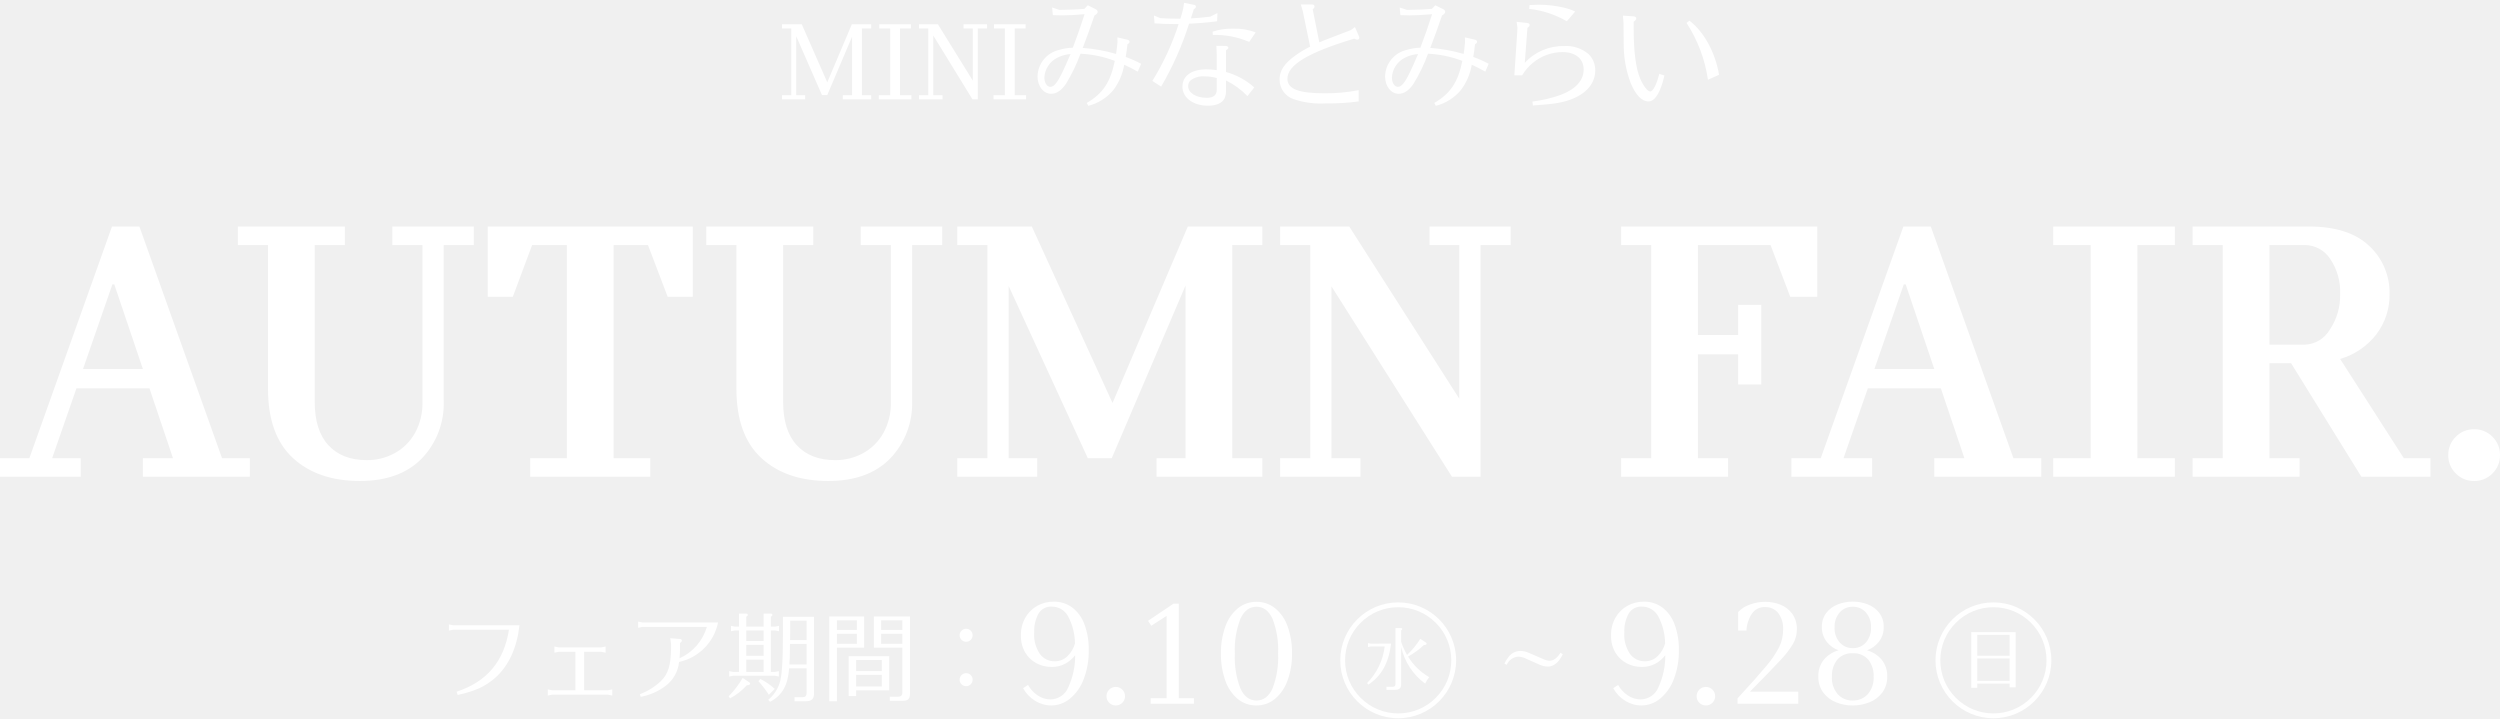
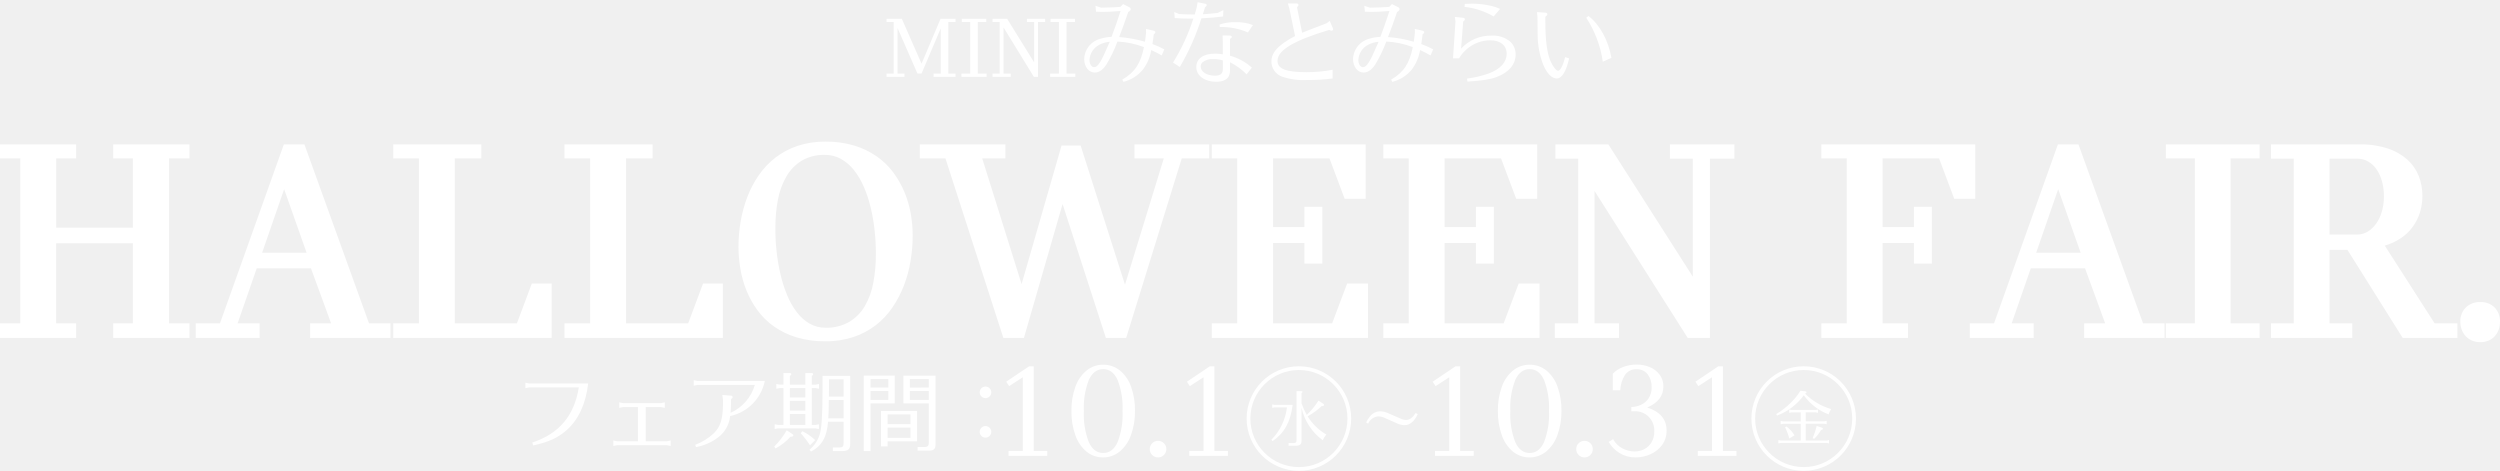
- <svg xmlns="http://www.w3.org/2000/svg" width="517.92" height="148.797" viewBox="0 0 517.92 148.797">
-   <g id="fair-txt" transform="translate(23 -1145.408)">
-     <g id="期間" transform="translate(89 1263.205)">
-       <g id="日程" transform="translate(-505.906 3.146)">
-         <g id="グループ_676" data-name="グループ 676" transform="translate(20.472)">
-           <g id="曜日" transform="translate(-43 5.723)">
-             <path id="パス_30920" data-name="パス 30920" d="M4.606.6V-10.836h-9.2V.686h1.246V-.182H3.36V.6ZM-3.346-5.95v-4.326H3.36V-5.95Zm0,.56H3.36V-.742H-3.346Z" transform="translate(829.406 15.131)" fill="#fff" />
-             <g id="パス_30919" data-name="パス 30919" transform="translate(817.406 -1.869)" fill="none">
-               <path d="M12,0A12,12,0,1,1,0,12,12,12,0,0,1,12,0Z" stroke="none" />
-               <path d="M 12 1 C 9.062 1 6.299 2.144 4.222 4.222 C 2.144 6.299 1 9.062 1 12 C 1 14.938 2.144 17.701 4.222 19.778 C 6.299 21.856 9.062 23 12 23 C 14.938 23 17.701 21.856 19.778 19.778 C 21.856 17.701 23 14.938 23 12 C 23 9.062 21.856 6.299 19.778 4.222 C 17.701 2.144 14.938 1 12 1 M 12 0 C 18.627 0 24 5.373 24 12 C 24 18.627 18.627 24 12 24 C 5.373 24 0 18.627 0 12 C 0 5.373 5.373 0 12 0 Z" stroke="none" fill="#fff" />
+ <svg xmlns="http://www.w3.org/2000/svg" width="669.531" height="126.093" viewBox="0 0 669.531 126.093">
+   <g id="title" transform="translate(98.703 -1143.103)">
+     <g id="グループ_742" data-name="グループ 742" transform="translate(-27.347 -44.565)">
+       <g id="期間" transform="translate(98.082 1282.149)">
+         <g id="日程" transform="translate(-596.332 0)">
+           <g id="グループ_676" data-name="グループ 676" transform="translate(-4.469 3.49)">
+             <g id="曜日" transform="translate(900.842)">
+               <path id="パス_30919" data-name="パス 30919" d="M.352-12.688c.272-.08.4-.192.4-.352,0-.144-.112-.224-.32-.256L-.88-13.44a16.038,16.038,0,0,1-2.56,3.184A19.505,19.505,0,0,1-7.36-7.2l.224.4A15.584,15.584,0,0,0,.032-12.24a14.394,14.394,0,0,0,6.64,5.12A6.149,6.149,0,0,1,7.36-8.544,16.181,16.181,0,0,1,.352-12.688ZM-.784-.112H-6.16L-6.784-.24v.9L-6.16.528H6.16l.624.128v-.9L6.16-.112H.544v-4.5H5.52l.64.128v-.9l-.64.128H.544V-7.664H3.2l.64.128v-.9L3.2-8.3H-3.264l-.624-.128v.9l.624-.128h2.48v2.416H-5.52l-.64-.128v.9l.64-.128H-.784ZM-2.464-1.52A8.441,8.441,0,0,0-4.608-3.872l-.384.192A15.728,15.728,0,0,1-3.856-.656Zm5.248.96A9.9,9.9,0,0,0,4.656-2.944c.336-.064.5-.176.5-.352,0-.112-.128-.208-.32-.272L3.488-4.016A19.992,19.992,0,0,1,2.416-.784Z" transform="translate(13.571 20.123)" fill="#fff" />
+               <g id="楕円形_19" data-name="楕円形 19" transform="translate(-0.429 0.123)" fill="none" stroke="#fff" stroke-width="1">
+                 <circle cx="14" cy="14" r="14" stroke="none" />
+                 <circle cx="14" cy="14" r="13.5" fill="none" />
+               </g>
            </g>
          </g>
+           <path id="パス_30918" data-name="パス 30918" d="M-29.674-1.332V0h-10.36V-1.332h3.811V-21.053l-3.663,2.368-.777-1.184,6.105-4.107H-33.3V-1.332ZM-14.726.407a6.864,6.864,0,0,1-4.44-1.554,9.931,9.931,0,0,1-2.979-4.384A18.529,18.529,0,0,1-23.2-12.025,18.374,18.374,0,0,1-22.145-18.5a9.867,9.867,0,0,1,3-4.366,6.937,6.937,0,0,1,4.458-1.554,6.99,6.99,0,0,1,4.458,1.535,9.735,9.735,0,0,1,3,4.348,18.374,18.374,0,0,1,1.055,6.475A18.24,18.24,0,0,1-7.252-5.569a10.124,10.124,0,0,1-3.016,4.4A6.886,6.886,0,0,1-14.726.407Zm.037-1.184q2.516,0,3.848-2.886a20.631,20.631,0,0,0,1.332-8.362,20.514,20.514,0,0,0-1.332-8.325q-1.332-2.886-3.848-2.886t-3.848,2.886a20.514,20.514,0,0,0-1.332,8.325,20.631,20.631,0,0,0,1.332,8.362Q-17.205-.777-14.689-.777ZM0,.407A2.141,2.141,0,0,1-1.573-.241,2.141,2.141,0,0,1-2.22-1.813a2.141,2.141,0,0,1,.648-1.572A2.141,2.141,0,0,1,0-4.033a2.141,2.141,0,0,1,1.572.648A2.141,2.141,0,0,1,2.22-1.813,2.141,2.141,0,0,1,1.572-.241,2.141,2.141,0,0,1,0,.407ZM16.8-12.95q5.18,1.665,5.18,6.142a6.357,6.357,0,0,1-1.2,3.885A7.687,7.687,0,0,1,17.667-.444,9.65,9.65,0,0,1,13.69.407,8,8,0,0,1,9.416-.74a8.449,8.449,0,0,1-2.941-3l1.184-.74A5.943,5.943,0,0,0,10.175-2a7,7,0,0,0,3.219.814,5.744,5.744,0,0,0,2.571-.592,4.766,4.766,0,0,0,1.961-1.813,5.5,5.5,0,0,0,.759-2.96,5.251,5.251,0,0,0-1.5-3.94,5.116,5.116,0,0,0-3.718-1.462h-.925V-13.1a6.27,6.27,0,0,0,2.553-.555,4.823,4.823,0,0,0,2.072-1.758,5.262,5.262,0,0,0,.814-3.016,5.5,5.5,0,0,0-1.036-3.385,3.511,3.511,0,0,0-3-1.387,3.53,3.53,0,0,0-3.163,1.609,8.117,8.117,0,0,0-1.2,4.015h-2v-4.44a7.321,7.321,0,0,1,2.738-1.776,9.861,9.861,0,0,1,3.626-.666,8.959,8.959,0,0,1,3.589.7,6.23,6.23,0,0,1,2.609,2.035,5.16,5.16,0,0,1,.98,3.145Q21.127-14.837,16.8-12.95ZM40.7-1.332V0H30.34V-1.332h3.811V-21.053l-3.663,2.368-.777-1.184,6.105-4.107h1.258V-1.332Z" transform="translate(851.244 27.612)" fill="#fff" />
+           <path id="パス_30917" data-name="パス 30917" d="M-6.368-4.64A3.248,3.248,0,0,1-3.552-6.592a5.044,5.044,0,0,1,2.032.608L1.52-4.64a4.858,4.858,0,0,0,1.888.416c1.376,0,2.656-1.072,3.5-2.944l-.544-.32C5.52-6.192,4.72-5.616,3.76-5.616a3.627,3.627,0,0,1-1.488-.4l-3.52-1.52a4.939,4.939,0,0,0-1.888-.4,3.444,3.444,0,0,0-2.736,1.36A7.867,7.867,0,0,0-6.912-4.96Z" transform="translate(799.669 23.612)" fill="#fff" />
+           <g id="曜日-2" data-name="曜日" transform="translate(-23.574 3.49)">
+             <path id="パス_30916" data-name="パス 30916" d="M.7-12.816c.208-.16.256-.208.256-.3,0-.16-.112-.224-.336-.224H-.64V-.16c-.016.528-.192.7-.72.72H-2.768v.72H-.752C.272,1.28.72.864.7-.1V-8.88A14.753,14.753,0,0,0,6.384-.192a7.113,7.113,0,0,1,.96-1.536,14,14,0,0,1-5.008-4.88A18.085,18.085,0,0,0,6.08-9.328c.464-.016.656-.112.656-.336a.352.352,0,0,0-.16-.256L5.232-10.8A18.626,18.626,0,0,1,2.1-6.992,18.276,18.276,0,0,1,.7-10.064ZM-6.528-9.664l-.624-.128v.928l.624-.128H-3.2A14.741,14.741,0,0,1-7.36-.336l.3.384C-3.9-2.1-2.256-5.072-1.68-9.664Z" transform="translate(798.332 20.123)" fill="#fff" />
+             <g id="楕円形_18" data-name="楕円形 18" transform="translate(784.332 0.123)" fill="none" stroke="#fff" stroke-width="1">
+               <circle cx="14" cy="14" r="14" stroke="none" />
+               <circle cx="14" cy="14" r="13.5" fill="none" />
+             </g>
+           </g>
+           <path id="パス_30915" data-name="パス 30915" d="M-18.685-1.332V0h-10.36V-1.332h3.811V-21.053L-28.9-18.685l-.777-1.184,6.105-4.107h1.258V-1.332ZM-3.737.407a6.864,6.864,0,0,1-4.44-1.554,9.931,9.931,0,0,1-2.979-4.384,18.529,18.529,0,0,1-1.054-6.493A18.374,18.374,0,0,1-11.155-18.5a9.867,9.867,0,0,1,3-4.366A6.937,6.937,0,0,1-3.7-24.42,6.99,6.99,0,0,1,.759-22.885a9.735,9.735,0,0,1,3,4.348A18.374,18.374,0,0,1,4.81-12.062,18.24,18.24,0,0,1,3.737-5.569a10.124,10.124,0,0,1-3.016,4.4A6.886,6.886,0,0,1-3.737.407ZM-3.7-.777q2.516,0,3.848-2.886A20.631,20.631,0,0,0,1.48-12.025,20.514,20.514,0,0,0,.148-20.35Q-1.184-23.236-3.7-23.236T-7.548-20.35A20.514,20.514,0,0,0-8.88-12.025,20.631,20.631,0,0,0-7.548-3.663Q-6.216-.777-3.7-.777ZM10.989.407A2.141,2.141,0,0,1,9.417-.241a2.141,2.141,0,0,1-.648-1.572,2.141,2.141,0,0,1,.648-1.572,2.141,2.141,0,0,1,1.573-.648,2.141,2.141,0,0,1,1.573.648,2.141,2.141,0,0,1,.647,1.572,2.141,2.141,0,0,1-.647,1.572A2.141,2.141,0,0,1,10.989.407ZM29.711-1.332V0H19.351V-1.332h3.811V-21.053L19.5-18.685l-.777-1.184,6.105-4.107h1.258V-1.332Z" transform="translate(726.046 27.612)" fill="#fff" />
        </g>
-         <path id="パス_30918" data-name="パス 30918" d="M8.256-21.152a6.255,6.255,0,0,1,3.808,1.2,7.658,7.658,0,0,1,2.528,3.472,14.625,14.625,0,0,1,.9,5.376,15.985,15.985,0,0,1-1.056,6.032A9.563,9.563,0,0,1,11.6-1.056,6.08,6.08,0,0,1,7.744.352,6.327,6.327,0,0,1,4.368-.624a6.931,6.931,0,0,1-2.48-2.608L2.912-3.9A6.2,6.2,0,0,0,4.96-1.7a4.737,4.737,0,0,0,2.592.8,4.029,4.029,0,0,0,3.7-2.5,15.574,15.574,0,0,0,1.424-6.656,6.467,6.467,0,0,1-2,1.728,5.738,5.738,0,0,1-2.9.7,6.589,6.589,0,0,1-3.12-.768,5.888,5.888,0,0,1-2.336-2.24,6.736,6.736,0,0,1-.88-3.52,7.178,7.178,0,0,1,.928-3.7,6.5,6.5,0,0,1,2.48-2.448A6.888,6.888,0,0,1,8.256-21.152ZM8.416-8.8a3.705,3.705,0,0,0,2.7-1.088,5.716,5.716,0,0,0,1.52-2.592,12.156,12.156,0,0,0-1.456-5.7A3.784,3.784,0,0,0,7.84-20.128a2.991,2.991,0,0,0-2.768,1.472,7.558,7.558,0,0,0-.88,3.9,7.011,7.011,0,0,0,1.2,4.464A3.727,3.727,0,0,0,8.416-8.8ZM21.088.352a1.852,1.852,0,0,1-1.36-.56,1.852,1.852,0,0,1-.56-1.36,1.852,1.852,0,0,1,.56-1.36,1.852,1.852,0,0,1,1.36-.56,1.852,1.852,0,0,1,1.36.56,1.852,1.852,0,0,1,.56,1.36,1.852,1.852,0,0,1-.56,1.36A1.852,1.852,0,0,1,21.088.352ZM40.224-2.5V0H27.648V-1.12q4.064-4.416,5.936-6.672a20.282,20.282,0,0,0,2.688-3.952,8.1,8.1,0,0,0,.816-3.552,5.261,5.261,0,0,0-1.04-3.536,3.375,3.375,0,0,0-2.672-1.2,3.16,3.16,0,0,0-2.784,1.408A6.766,6.766,0,0,0,29.5-15.168H27.776v-3.84a5.984,5.984,0,0,1,2.4-1.536,9.128,9.128,0,0,1,3.232-.576,8.482,8.482,0,0,1,3.088.576,5.532,5.532,0,0,1,2.464,1.872,5.355,5.355,0,0,1,.976,3.312,5.916,5.916,0,0,1-.768,2.9,18.421,18.421,0,0,1-2.544,3.328Q34.848-7.2,30.208-2.5Zm14.24-8.576a6.121,6.121,0,0,1,3.024,1.92,5.25,5.25,0,0,1,1.168,3.52A5.348,5.348,0,0,1,57.632-2.32,6.09,6.09,0,0,1,54.96-.3a9.3,9.3,0,0,1-3.472.656A8.951,8.951,0,0,1,48.016-.32a6.173,6.173,0,0,1-2.624-2.016,5.337,5.337,0,0,1-1.008-3.3,5.25,5.25,0,0,1,1.168-3.52,6.121,6.121,0,0,1,3.024-1.92,5.364,5.364,0,0,1-2.4-1.7,4.735,4.735,0,0,1-1.056-3.168,4.566,4.566,0,0,1,.9-2.864,5.514,5.514,0,0,1,2.352-1.76,8.289,8.289,0,0,1,3.152-.592,8.4,8.4,0,0,1,3.12.576,5.458,5.458,0,0,1,2.368,1.76,4.579,4.579,0,0,1,.912,2.88,4.735,4.735,0,0,1-1.056,3.168A5.364,5.364,0,0,1,54.464-11.072ZM51.52-20.1a3.513,3.513,0,0,0-2.7,1.168,4.434,4.434,0,0,0-1.072,3.12,4.434,4.434,0,0,0,1.072,3.12,3.513,3.513,0,0,0,2.7,1.168,3.5,3.5,0,0,0,2.72-1.168,4.476,4.476,0,0,0,1.056-3.12,4.434,4.434,0,0,0-1.072-3.12A3.513,3.513,0,0,0,51.52-20.1Zm0,19.424a4.069,4.069,0,0,0,3.1-1.3A5.1,5.1,0,0,0,55.84-5.6a5.29,5.29,0,0,0-1.12-3.552,3.976,3.976,0,0,0-3.2-1.312,3.976,3.976,0,0,0-3.2,1.312A5.29,5.29,0,0,0,47.2-5.6a5.1,5.1,0,0,0,1.216,3.632A4.069,4.069,0,0,0,51.52-.672Z" transform="translate(726.222 24.854)" fill="#fff" />
-         <path id="パス_30917" data-name="パス 30917" d="M-5.572-4.06A2.842,2.842,0,0,1-3.108-5.768a4.413,4.413,0,0,1,1.778.532L1.33-4.06A4.251,4.251,0,0,0,2.982-3.7c1.2,0,2.324-.938,3.066-2.576l-.476-.28C4.83-5.418,4.13-4.914,3.29-4.914a3.174,3.174,0,0,1-1.3-.35l-3.08-1.33a4.322,4.322,0,0,0-1.652-.35,3.014,3.014,0,0,0-2.394,1.19,6.883,6.883,0,0,0-.91,1.414Z" transform="translate(711.614 20.854)" fill="#fff" />
-         <g id="曜日-2" data-name="曜日" transform="translate(-2.84 5.723)">
-           <path id="パス_30916" data-name="パス 30916" d="M.616-11.214C.8-11.354.84-11.4.84-11.48c0-.14-.1-.2-.294-.2H-.56V-.14c-.014.462-.168.616-.63.63H-2.422v.63H-.658C.238,1.12.63.756.616-.084V-7.77a12.909,12.909,0,0,0,4.97,7.6,6.224,6.224,0,0,1,.84-1.344,12.251,12.251,0,0,1-4.382-4.27A15.824,15.824,0,0,0,5.32-8.162c.406-.014.574-.1.574-.294a.308.308,0,0,0-.14-.224L4.578-9.45A16.3,16.3,0,0,1,1.834-6.118,15.992,15.992,0,0,1,.616-8.806ZM-5.712-8.456l-.546-.112v.812l.546-.112H-2.8A12.9,12.9,0,0,1-6.44-.294l.266.336c2.758-1.876,4.2-4.48,4.7-8.5Z" transform="translate(686.406 15.131)" fill="#fff" />
-           <g id="パス_30915" data-name="パス 30915" transform="translate(674.406 -1.869)" fill="none">
-             <path d="M12,0A12,12,0,1,1,0,12,12,12,0,0,1,12,0Z" stroke="none" />
-             <path d="M 12 1 C 9.062 1 6.299 2.144 4.222 4.222 C 2.144 6.299 1 9.062 1 12 C 1 14.938 2.144 17.701 4.222 19.778 C 6.299 21.856 9.062 23 12 23 C 14.938 23 17.701 21.856 19.778 19.778 C 21.856 17.701 23 14.938 23 12 C 23 9.062 21.856 6.299 19.778 4.222 C 17.701 2.144 14.938 1 12 1 M 12 0 C 18.627 0 24 5.373 24 12 C 24 18.627 18.627 24 12 24 C 5.373 24 0 18.627 0 12 C 0 5.373 5.373 0 12 0 Z" stroke="none" fill="#fff" />
-           </g>
-         </g>
-         <path id="パス_30914" data-name="パス 30914" d="M8.256-21.152a6.255,6.255,0,0,1,3.808,1.2,7.658,7.658,0,0,1,2.528,3.472,14.625,14.625,0,0,1,.9,5.376,15.985,15.985,0,0,1-1.056,6.032A9.563,9.563,0,0,1,11.6-1.056,6.08,6.08,0,0,1,7.744.352,6.327,6.327,0,0,1,4.368-.624a6.931,6.931,0,0,1-2.48-2.608L2.912-3.9A6.2,6.2,0,0,0,4.96-1.7a4.737,4.737,0,0,0,2.592.8,4.029,4.029,0,0,0,3.7-2.5,15.574,15.574,0,0,0,1.424-6.656,6.467,6.467,0,0,1-2,1.728,5.738,5.738,0,0,1-2.9.7,6.589,6.589,0,0,1-3.12-.768,5.888,5.888,0,0,1-2.336-2.24,6.736,6.736,0,0,1-.88-3.52,7.178,7.178,0,0,1,.928-3.7,6.5,6.5,0,0,1,2.48-2.448A6.888,6.888,0,0,1,8.256-21.152ZM8.416-8.8a3.705,3.705,0,0,0,2.7-1.088,5.716,5.716,0,0,0,1.52-2.592,12.156,12.156,0,0,0-1.456-5.7A3.784,3.784,0,0,0,7.84-20.128a2.991,2.991,0,0,0-2.768,1.472,7.558,7.558,0,0,0-.88,3.9,7.011,7.011,0,0,0,1.2,4.464A3.727,3.727,0,0,0,8.416-8.8ZM21.088.352a1.852,1.852,0,0,1-1.36-.56,1.852,1.852,0,0,1-.56-1.36,1.852,1.852,0,0,1,.56-1.36,1.852,1.852,0,0,1,1.36-.56,1.852,1.852,0,0,1,1.36.56,1.852,1.852,0,0,1,.56,1.36,1.852,1.852,0,0,1-.56,1.36A1.852,1.852,0,0,1,21.088.352Zm16.192-1.5V0H28.32V-1.152h3.3V-18.208L28.448-16.16l-.672-1.024,5.28-3.552h1.088V-1.152ZM50.208.352a5.936,5.936,0,0,1-3.84-1.344,8.589,8.589,0,0,1-2.576-3.792A16.025,16.025,0,0,1,42.88-10.4a15.891,15.891,0,0,1,.912-5.6,8.533,8.533,0,0,1,2.592-3.776A6,6,0,0,1,50.24-21.12,6.045,6.045,0,0,1,54.1-19.792a8.419,8.419,0,0,1,2.592,3.76,15.891,15.891,0,0,1,.912,5.6,15.775,15.775,0,0,1-.928,5.616,8.756,8.756,0,0,1-2.608,3.808A5.956,5.956,0,0,1,50.208.352ZM50.24-.672q2.176,0,3.328-2.5A17.843,17.843,0,0,0,54.72-10.4a17.742,17.742,0,0,0-1.152-7.2q-1.152-2.5-3.328-2.5t-3.328,2.5a17.742,17.742,0,0,0-1.152,7.2,17.843,17.843,0,0,0,1.152,7.232Q48.064-.672,50.24-.672Z" transform="translate(603.966 24.854)" fill="#fff" />
+         <path id="パス_30914" data-name="パス 30914" d="M-63.641.207c4.209-.943,6.532-2,8.947-4.094,3.2-2.852,5.152-7.084,5.773-12.512h-15.8l-1.012-.207v1.472l1.012-.207h13.294c-1.2,7.567-5.267,12.4-12.466,14.766ZM-35.6-.92H-41.17l-1.012-.207V.345L-41.17.138h13.34l1.012.207V-1.127L-27.83-.92h-5.681v-9.154h4.094l1.012.207v-1.472l-1.012.207H-39.583l-1.012-.207v1.472l1.012-.207H-35.6Zm24.932-11.247c.322-.253.437-.414.437-.6a.43.43,0,0,0-.437-.368l-2.323-.184.184,1.334v1.265c-.069,3.91-.713,5.957-2.438,7.636A14.82,14.82,0,0,1-20.24.023l.207.621A13.877,13.877,0,0,0-14.053-2,8.133,8.133,0,0,0-10.9-7.659,12.1,12.1,0,0,0-1.61-17.066H-19.642l-1.012-.207V-15.8l1.012-.207H-4.278a11.831,11.831,0,0,1-6.509,7.475c.069-.782.115-1.518.115-2.277ZM19.481-6.141V-.276c0,.713-.3,1.012-.989,1.012H16.606V1.7h2.668c1.4,0,2-.552,1.978-1.863V-18.423H13.846v3.864c0,6.785-.253,10.442-.828,12.029A8.558,8.558,0,0,1,10.35,1.357l.414.483C13.685.3,15.042-2.116,15.318-6.141Zm0-.92H15.387V-7.13l.092-1.679c0-.138,0-.736.023-1.587,0-.184,0-.943.023-1.564h3.956Zm0-5.819H15.548l.023-1.679V-17.5h3.91Zm-14.375-3.2v-2.346c.3-.207.368-.3.368-.46,0-.207-.161-.3-.483-.3H3.381v3.1H2.392l-.92-.184v1.288l.92-.184h.989V-5.29H1.955l-.92-.184v1.288l.92-.184h10l.92.184V-5.474l-.92.184h-.989v-9.867h1.012l.92.184v-1.288l-.92.184H10.971v-2.346c.3-.207.368-.3.368-.437,0-.23-.161-.322-.483-.322H9.246v3.1Zm0,.92h4.14v2.507H5.106Zm0,9.867V-8.211h4.14V-5.29Zm4.14-6.44v2.6H5.106v-2.6Zm-8,12.742a14.443,14.443,0,0,0,4-3.128c.483,0,.782-.138.782-.368a.433.433,0,0,0-.23-.345L4.255-3.864A21.264,21.264,0,0,1,.92.506ZM8-3.082A25.509,25.509,0,0,1,10.488.161l1.4-1.4A14.79,14.79,0,0,0,8.464-3.611ZM39.169-.9V-9.039h-9.66V.46H31.28V-.9ZM31.28-5.5V-8.119H37.4V-5.5Zm0,.92H37.4v2.76H31.28Zm1.909-13.915h-8.3V1.7H26.7V-11.063h6.486Zm-6.486.92h4.761V-15.3H26.7Zm4.761,3.2v2.392H26.7v-2.392Zm4.048-4.117v7.429H42.3V-.437C42.3.3,41.975.621,41.239.621H39.307v.966h3.174c1.15,0,1.633-.483,1.633-1.656V-18.492Zm1.725,4.117H42.3v2.392h-5.06Zm0-.92v-2.277H42.3V-15.3Zm20.286,10.3A1.566,1.566,0,0,0,55.936-3.45a1.546,1.546,0,0,0,1.541,1.564A1.551,1.551,0,0,0,59.041-3.45,1.552,1.552,0,0,0,57.523-4.991Zm0-10.58a1.566,1.566,0,0,0-1.587,1.541A1.566,1.566,0,0,0,57.5-12.466a1.546,1.546,0,0,0,1.541-1.564A1.552,1.552,0,0,0,57.523-15.571Z" transform="translate(37 24.612)" fill="#fff" />
      </g>
-       <path id="パス_30913" data-name="パス 30913" d="M4.66.18c3.66-.82,5.68-1.74,7.78-3.56,2.78-2.48,4.48-6.16,5.02-10.88H3.72l-.88-.18v1.28l.88-.18H15.28C14.24-6.76,10.7-2.56,4.44-.5ZM29.04-.8H24.2l-.88-.18V.3L24.2.12H35.8l.88.18V-.98L35.8-.8H30.86V-8.76h3.56l.88.18V-9.86l-.88.18H25.58l-.88-.18v1.28l.88-.18h3.46Zm21.68-9.78c.28-.22.38-.36.38-.52a.374.374,0,0,0-.38-.32l-2.02-.16.16,1.16v1.1c-.06,3.4-.62,5.18-2.12,6.64A12.887,12.887,0,0,1,42.4.02l.18.54a12.067,12.067,0,0,0,5.2-2.3,7.072,7.072,0,0,0,2.74-4.92,10.523,10.523,0,0,0,8.08-8.18H42.92l-.88-.18v1.28l.88-.18H56.28a10.287,10.287,0,0,1-5.66,6.5c.06-.68.1-1.32.1-1.98ZM76.94-5.34v5.1c0,.62-.26.88-.86.88H74.44v.84h2.32c1.22,0,1.74-.48,1.72-1.62V-16.02H72.04v3.36c0,5.9-.22,9.08-.72,10.46A7.441,7.441,0,0,1,69,1.18l.36.42C71.9.26,73.08-1.84,73.32-5.34Zm0-.8H73.38V-6.2l.08-1.46c0-.12,0-.64.02-1.38,0-.16,0-.82.02-1.36h3.44Zm0-5.06H73.52l.02-1.46v-2.56h3.4Zm-12.5-2.78v-2.04c.26-.18.32-.26.32-.4,0-.18-.14-.26-.42-.26h-1.4v2.7h-.86l-.8-.16v1.12l.8-.16h.86V-4.6H61.7l-.8-.16v1.12l.8-.16h8.7l.8.16V-4.76l-.8.16h-.86v-8.58h.88l.8.16v-1.12l-.8.16h-.88v-2.04c.26-.18.32-.26.32-.38,0-.2-.14-.28-.42-.28h-1.4v2.7Zm0,.8h3.6V-11h-3.6Zm0,8.58V-7.14h3.6V-4.6Zm3.6-5.6v2.26h-3.6V-10.2ZM61.08.88a12.559,12.559,0,0,0,3.48-2.72c.42,0,.68-.12.68-.32a.376.376,0,0,0-.2-.3l-1.34-.9A18.49,18.49,0,0,1,60.8.44Zm5.88-3.56A22.182,22.182,0,0,1,69.12.14l1.22-1.22a12.861,12.861,0,0,0-2.98-2.06Zm27.1,1.9V-7.86h-8.4V.4H87.2V-.78Zm-6.86-4V-7.06h5.32v2.28Zm0,.8h5.32v2.4H87.2Zm1.66-12.1H81.64V1.48h1.58V-9.62h5.64Zm-5.64.8h4.14v1.98H83.22Zm4.14,2.78v2.08H83.22V-12.5Zm3.52-3.58v6.46h5.9V-.38c0,.64-.28.92-.92.92H94.18v.84h2.76c1,0,1.42-.42,1.42-1.44V-16.08Zm1.5,3.58h4.4v2.08h-4.4Zm0-.8v-1.98h4.4v1.98Zm17.64,8.96A1.362,1.362,0,0,0,108.64-3a1.345,1.345,0,0,0,1.34,1.36A1.349,1.349,0,0,0,111.34-3,1.349,1.349,0,0,0,110.02-4.34Zm0-9.2a1.362,1.362,0,0,0-1.38,1.34A1.361,1.361,0,0,0,110-10.84a1.345,1.345,0,0,0,1.34-1.36A1.349,1.349,0,0,0,110.02-13.54Z" transform="translate(-21.84 26)" fill="#fff" />
    </g>
-     <path id="パス_30912" data-name="パス 30912" d="M52.56-3.84V0H30.4V-3.84h6.24L31.76-18.32H16.64L11.6-3.84h5.92V0H.8V-3.84H6.88L24-51.84h5.68l17.12,48ZM30.4-22.32,24.48-39.84h-.4L18-22.32ZM75.36.88q-8.72,0-13.88-4.76T56.32-18.24V-48H50.08v-3.84H72.24V-48H66v32.48q0,5.92,2.84,9T76.8-3.44a11.834,11.834,0,0,0,5.76-1.44,10.674,10.674,0,0,0,4.2-4.16,12.644,12.644,0,0,0,1.56-6.4V-48H82.08v-3.84H98.96V-48H92.72v32.24a16.393,16.393,0,0,1-4.56,12Q83.6.88,75.36.88Zm35.28-4.72h7.6V-48h-7.2l-4,10.72h-5.2V-51.84h42.48v14.56h-5.2L135.04-48h-7.12V-3.84h7.6V0H110.64ZM172.4.88q-8.72,0-13.88-4.76t-5.16-14.36V-48h-6.24v-3.84h22.16V-48h-6.24v32.48q0,5.92,2.84,9t7.96,3.08a11.834,11.834,0,0,0,5.76-1.44,10.674,10.674,0,0,0,4.2-4.16,12.644,12.644,0,0,0,1.56-6.4V-48h-6.24v-3.84H196V-48h-6.24v32.24a16.393,16.393,0,0,1-4.56,12Q180.64.88,172.4.88Zm26.72-4.72h6.24V-48h-6.24v-3.84h15.44l16.72,36.56,15.6-36.56h15.44V-48h-6.24V-3.84h6.24V0H240.4V-3.84h6V-39.6L231.12-3.84h-4.96l-16.4-35.68V-3.84h5.92V0H199.12Zm66.88,0h6.24V-48H266v-3.84h14.32l22.8,35.68V-48h-6.16v-3.84h16.8V-48h-6.24V0H301.6L276.64-39.44v35.6h6V0H266Zm111.28-48v14.56h-5.6L367.6-48H352.56v18.64h8.32V-35.6h4.8v16.48h-4.8v-6.24h-8.32V-3.84h6.24V0H336.64V-3.84h6.24V-48h-6.24v-3.84Zm46.4,48V0H401.52V-3.84h6.24l-4.88-14.48H387.76L382.72-3.84h5.92V0H371.92V-3.84H378l17.12-48h5.68l17.12,48ZM401.52-22.32,395.6-39.84h-.4l-6.08,17.52ZM443.6-48V-3.84h7.76V0h-25.2V-3.84h7.76V-48h-7.76v-3.84h25.2V-48ZM504.32-3.84V0H490L475.44-23.52h-4.48V-3.84h6.24V0H455.04V-3.84h6.24V-48h-6.24v-3.84h24.08q8.24,0,12.48,4a13.177,13.177,0,0,1,4.24,10,13.425,13.425,0,0,1-2.72,8.32,14.668,14.668,0,0,1-7.52,5.12L498.8-3.84ZM470.96-27.36h7.28a6.258,6.258,0,0,0,5.2-3.08,12.559,12.559,0,0,0,2.16-7.4,12.08,12.08,0,0,0-2.08-7.32A6.3,6.3,0,0,0,478.24-48h-7.28ZM508-4.48a5.171,5.171,0,0,1,1.56-3.8,5.171,5.171,0,0,1,3.8-1.56,5.171,5.171,0,0,1,3.8,1.56,5.171,5.171,0,0,1,1.56,3.8,5.171,5.171,0,0,1-1.56,3.8,5.171,5.171,0,0,1-3.8,1.56,5.171,5.171,0,0,1-3.8-1.56A5.171,5.171,0,0,1,508-4.48Z" transform="translate(-23.8 1244.173)" fill="#fff" />
-     <path id="パス_30911" data-name="パス 30911" d="M-97.284-.864h1.92V-14.688h-1.92v-.864h4.1L-87.9-3.528l5.088-12.024H-78.8v.864h-1.92V-.864h1.92V0h-5.88V-.864h1.92v-12.12L-87.9-.888H-89L-94.332-13.08V-.864h1.848V0h-4.8Zm26.808,0V0H-77.22V-.864h2.352V-14.688h-2.256v-.864h6.552v.864h-2.256V-.864Zm1.584,0h1.92V-14.688h-1.92v-.864h3.912l7.224,11.664v-10.8h-1.92v-.864H-54.8v.864h-1.92V0h-1.1L-65.94-13.224V-.864h1.92V0h-4.872Zm22.176,0V0H-53.46V-.864h2.352V-14.688h-2.256v-.864h6.552v.864h-2.256V-.864Zm12.792-18.624-.72.744c-1.44.12-2.472.168-5.16.216l-1.512-.5.144,1.584c.84.024,1.464.048,1.872.048,1.2,0,2.76-.072,4.7-.24-.984,3.048-1.488,4.44-2.424,6.936a11.073,11.073,0,0,0-2.928.48A5.755,5.755,0,0,0-44.34-4.752c0,2.04,1.224,3.6,2.832,3.6,1.1,0,2.136-.7,3.072-2.088a35.13,35.13,0,0,0,3-6.216,23.077,23.077,0,0,1,7.1,1.488C-29.22-3.576-30.8-1.2-34.14.744l.312.6A9.877,9.877,0,0,0-28.62-1.944a11.846,11.846,0,0,0,2.232-5.232c1.176.552,1.656.792,2.808,1.44l.7-1.632a23.794,23.794,0,0,0-3.192-1.416c.168-1.008.24-1.488.36-2.616.312-.192.432-.36.432-.552s-.192-.36-.552-.432L-27.8-12.84l.024,1.032c-.12,1.224-.144,1.344-.288,2.4a33.458,33.458,0,0,0-6.912-1.248c1.08-2.832,1.392-3.7,2.424-6.7.48-.288.672-.528.672-.792a.625.625,0,0,0-.36-.5ZM-37.788-8.736c-2.04,4.776-2.9,6.144-3.912,6.144-.672,0-1.224-.84-1.224-1.9a4.838,4.838,0,0,1,2.592-4.08A7.05,7.05,0,0,1-37.5-9.384Zm23.04-7.968c-2.04,0-2.88-.048-4.176-.12l-1.3-.552.12,1.632c1.728.12,2.568.144,4.056.144h.936A53.031,53.031,0,0,1-20.556-3.816l1.824,1.176a63.759,63.759,0,0,0,5.784-13.032c1.824-.072,3.816-.24,5.808-.5l.072-1.7-1.488.744c-1.7.192-2.688.288-4.008.36a2.855,2.855,0,0,1,.1-.336c.072-.216.288-.864.5-1.56.36-.24.432-.36.432-.528a.388.388,0,0,0-.336-.384l-2.112-.408-.192,1.224c-.12.48-.216.84-.264,1.008l-.288.984ZM.564-2.472A14.655,14.655,0,0,0-5.292-5.664v-4.488c.384-.264.48-.36.48-.528,0-.24-.216-.384-.576-.384l-1.9-.024.072,1.776v3.264a12.936,12.936,0,0,0-2.112-.168c-3.12,0-4.992,1.344-4.992,3.6,0,2.28,2.232,3.936,5.3,3.936,1.656,0,2.856-.5,3.384-1.44a3.639,3.639,0,0,0,.336-1.8V-3.912A15.857,15.857,0,0,1-.852-.672Zm-7.776.456c0,1.152-.672,1.7-2.088,1.7-2.208,0-3.84-1.032-3.84-2.448a1.645,1.645,0,0,1,.432-1.1,4.133,4.133,0,0,1,3-.888,8.816,8.816,0,0,1,2.5.336ZM.852-13.872a11.9,11.9,0,0,0-4.7-.768,12.041,12.041,0,0,0-4.224.624l.048.672A17.9,17.9,0,0,1-.492-11.9ZM12.66-18.648c.288-.24.384-.408.384-.6a.448.448,0,0,0-.456-.408H10.212l.408,1.44,1.512,7.3A21.658,21.658,0,0,0,9.156-9.144C6.8-7.464,5.8-5.952,5.8-4.128a4.285,4.285,0,0,0,2.88,4.08,17.724,17.724,0,0,0,6.7.888A45.714,45.714,0,0,0,22.188.432V-1.9a36.173,36.173,0,0,1-7.032.648c-5.424,0-7.728-.888-7.728-3.024,0-2.856,4.344-5.448,13.848-8.3a1.33,1.33,0,0,0,.648.216.436.436,0,0,0,.408-.384.83.83,0,0,0-.072-.288l-.84-1.944-.84.624c-1.872.72-3.672,1.392-5.376,2.064-.48.192-.816.312-1.176.48Zm25.416-.84-.72.744c-1.44.12-2.472.168-5.16.216l-1.512-.5.144,1.584c.84.024,1.464.048,1.872.048,1.2,0,2.76-.072,4.7-.24-.984,3.048-1.488,4.44-2.424,6.936a11.073,11.073,0,0,0-2.928.48A5.755,5.755,0,0,0,27.66-4.752c0,2.04,1.224,3.6,2.832,3.6,1.1,0,2.136-.7,3.072-2.088a35.13,35.13,0,0,0,3-6.216,23.077,23.077,0,0,1,7.1,1.488C42.78-3.576,41.2-1.2,37.86.744l.312.6A9.877,9.877,0,0,0,43.38-1.944a11.846,11.846,0,0,0,2.232-5.232c1.176.552,1.656.792,2.808,1.44l.7-1.632a23.794,23.794,0,0,0-3.192-1.416c.168-1.008.24-1.488.36-2.616.312-.192.432-.36.432-.552s-.192-.36-.552-.432L44.2-12.84l.024,1.032c-.12,1.224-.144,1.344-.288,2.4a33.458,33.458,0,0,0-6.912-1.248c1.08-2.832,1.392-3.7,2.424-6.7.48-.288.672-.528.672-.792a.625.625,0,0,0-.36-.5ZM34.212-8.736c-2.04,4.776-2.9,6.144-3.912,6.144-.672,0-1.224-.84-1.224-1.9a4.838,4.838,0,0,1,2.592-4.08A7.05,7.05,0,0,1,34.5-9.384Zm21.84,3.768a9.876,9.876,0,0,1,2.256-2.616,9.654,9.654,0,0,1,6.1-2.208c2.712,0,4.392,1.392,4.392,3.624S67.164-2.136,64.14-.96A27.152,27.152,0,0,1,58.188.456l.1.816C62.532.984,64.308.72,66.156.024,69.4-1.2,71.2-3.336,71.2-6A4.638,4.638,0,0,0,69.78-9.408a7.117,7.117,0,0,0-5.016-1.632A10.715,10.715,0,0,0,56.6-7.56l.552-7.248c.336-.24.456-.384.456-.6s-.168-.384-.456-.408l-2.232-.24.168,1.248-.648,9.84Zm1.464-13.776a19.831,19.831,0,0,1,7.8,2.568l1.728-2.016a11.306,11.306,0,0,0-2.28-.792,23.477,23.477,0,0,0-5.136-.624c-.528,0-1.008.024-2.04.072ZM84.468-5.28c-.552,2.184-1.3,3.648-1.872,3.648-.552,0-1.416-1.128-2.088-2.664-.888-2.112-1.344-5.5-1.344-10.272V-16.1c.408-.288.528-.432.528-.672s-.24-.408-.6-.432l-2.16-.144.12,1.44c.024,3.1.048,4.752.048,4.968a22.6,22.6,0,0,0,1.44,7.56c1.032,2.5,2.328,3.816,3.7,3.816,1.344,0,2.52-1.92,3.288-5.376Zm12.384.192c-.792-4.656-3.168-8.976-6.144-11.208l-.6.456a29.232,29.232,0,0,1,4.44,11.784Z" transform="translate(236.284 1165.989)" fill="#fff" stroke="rgba(0,0,0,0)" stroke-width="1" />
+     <path id="パス_30913" data-name="パス 30913" d="M-290.43-48.086v44.18h5.469V0h-20.43V-3.906h5.273V-25.352h-20.547V-3.906h5.352V0H-335.7V-3.906h5.43v-44.18h-5.43v-3.75h20.391v3.75h-5.352v18.555h20.547V-48.086h-5.273v-3.75h20.43v3.75Zm59.3,44.18V0h-21.523V-3.906h5.625l-5.391-14.727h-14.531L-272.07-3.906h5.9V0h-17.109V-3.906h6.484l17.109-47.93h5.508l17.3,47.93Zm-22.461-18.906-6.016-17.031-5.9,17.031Zm60.313,8.242h5.313V0h-42.422V-3.906h6.875v-44.18h-6.875v-3.75H-206.8v3.75h-7.109v44.18h16.641Zm45.859,0h5.313V0h-42.422V-3.906h6.875v-44.18h-6.875v-3.75h23.594v3.75h-7.109v44.18h16.641Zm32.773-38.008a25.937,25.937,0,0,1,7.7,1.055,21.506,21.506,0,0,1,6,2.871,19.238,19.238,0,0,1,4.434,4.277,24.814,24.814,0,0,1,3.008,5.254,27.043,27.043,0,0,1,1.7,5.781,34,34,0,0,1,.527,5.918,41.63,41.63,0,0,1-.566,6.816,33.408,33.408,0,0,1-1.777,6.563A28.975,28.975,0,0,1-96.7-8.164a20.577,20.577,0,0,1-4.453,4.746,20.511,20.511,0,0,1-5.957,3.164A23.144,23.144,0,0,1-114.648.9a25.979,25.979,0,0,1-7.793-1.074,21.224,21.224,0,0,1-6-2.91A19.217,19.217,0,0,1-132.832-7.4a24.287,24.287,0,0,1-2.949-5.293,28.016,28.016,0,0,1-1.641-5.82,35.4,35.4,0,0,1-.508-5.9,40.276,40.276,0,0,1,.586-6.816,34.374,34.374,0,0,1,1.8-6.562,27.468,27.468,0,0,1,3.086-5.84,21.151,21.151,0,0,1,4.453-4.687,20.2,20.2,0,0,1,5.918-3.125A23.067,23.067,0,0,1-114.648-52.578Zm13.516,30.117a59.211,59.211,0,0,0-.352-6.426,47.611,47.611,0,0,0-1.074-6.172,33.5,33.5,0,0,0-1.836-5.488,19.572,19.572,0,0,0-2.637-4.434,11.776,11.776,0,0,0-3.457-2.969,8.658,8.658,0,0,0-4.277-1.074,11.715,11.715,0,0,0-6.25,1.563,11.967,11.967,0,0,0-4.1,4.238,19.607,19.607,0,0,0-2.246,6.172,38.316,38.316,0,0,0-.684,7.363,53.668,53.668,0,0,0,.313,6.445,51.361,51.361,0,0,0,1.055,6.23,35.749,35.749,0,0,0,1.8,5.605A19.829,19.829,0,0,0-122.3-6.875a11.824,11.824,0,0,0,3.4,3.027,8.313,8.313,0,0,0,4.258,1.113A12.187,12.187,0,0,0-108.262-4.3a11.96,11.96,0,0,0,4.18-4.238,19.317,19.317,0,0,0,2.266-6.27A40.948,40.948,0,0,0-101.133-22.461Zm89.258-29.375v3.75h-7.344L-34.1,0h-5.43l-11.6-35.859L-61.484,0h-5.508L-82.5-48.086h-6.875v-3.75h22.93v3.75h-6.211l10.547,33.672,10.7-37.109h5.117l11.875,37.266,10.391-33.828h-7.852v-3.75Zm7.5,3.75h-6.8v-3.75H30.039v14.57H24.414l-4.062-10.82H5.234v18.4h8.4v-5.43h4.8v15.2h-4.8V-25.43h-8.4V-3.906h15.82L25.078-14.57h5.586V0H-11.172V-3.906h6.8Zm45.938,0h-6.8v-3.75H75.977v14.57H70.352l-4.062-10.82H51.172v18.4h8.4v-5.43h4.8v15.2h-4.8V-25.43h-8.4V-3.906h15.82L71.016-14.57H76.6V0H34.766V-3.906h6.8Zm87.227-3.75v3.828h-6.562V0h-5.937L91.328-39.375V-3.906h6.563V0H80.7V-3.906h6.25v-44.1H80.859v-3.828h14.18l22.617,35.43v-31.6h-6.133v-3.828Zm39.688,47.93h6.8V0h-23.2V-3.906h6.8v-44.18h-6.8v-3.75h41.211v14.57h-5.625l-4.062-10.82H168.477v18.4h8.4v-5.43h4.8v15.2h-4.8V-25.43h-8.4Zm75.508,0V0H222.461V-3.906h5.625L222.7-18.633H208.164L203.047-3.906h5.9V0H191.836V-3.906h6.484l17.109-47.93h5.508l17.3,47.93ZM221.523-22.812l-6.016-17.031-5.9,17.031ZM261.68-48.086v44.18h7.773V0H244.336V-3.906h7.773v-44.18h-7.773v-3.75h25.117v3.75Zm31.289,24.492h-4.8V-3.906h6.094V0H272.5V-3.906h6.094v-44.1H272.5v-3.828h23.75a22.91,22.91,0,0,1,7.578,1.113,14.99,14.99,0,0,1,5.215,2.988,11.577,11.577,0,0,1,3.027,4.375,14.364,14.364,0,0,1,.977,5.273,14.8,14.8,0,0,1-.684,4.551,13.234,13.234,0,0,1-1.973,3.867,12.6,12.6,0,0,1-3.164,2.988,15.559,15.559,0,0,1-4.258,1.953l13.359,20.82h6.094V0H307.773Zm-4.8-4.1h7.461a5.29,5.29,0,0,0,2.734-.762,7.54,7.54,0,0,0,2.266-2.109,10.736,10.736,0,0,0,1.543-3.223,14.278,14.278,0,0,0,.566-4.141,14.687,14.687,0,0,0-.527-4.062,10.7,10.7,0,0,0-1.465-3.184,6.845,6.845,0,0,0-2.246-2.09,5.719,5.719,0,0,0-2.871-.742h-7.461ZM323.2-4.336a5.152,5.152,0,0,1,1.465-3.809,5.254,5.254,0,0,1,3.887-1.465A5.122,5.122,0,0,1,332.4-8.145a5.23,5.23,0,0,1,1.426,3.809,6.163,6.163,0,0,1-.371,2.168A5.231,5.231,0,0,1,332.4-.43a4.7,4.7,0,0,1-1.66,1.152,5.6,5.6,0,0,1-2.187.41,5.6,5.6,0,0,1-2.187-.41,4.9,4.9,0,0,1-1.68-1.152,5.325,5.325,0,0,1-1.094-1.738A5.887,5.887,0,0,1,323.2-4.336Z" transform="translate(237 1233.607)" fill="#fff" />
+     <path id="パス_30912" data-name="パス 30912" d="M-97.284-.864h1.92V-14.688h-1.92v-.864h4.1L-87.9-3.528l5.088-12.024H-78.8v.864h-1.92V-.864h1.92V0h-5.88V-.864h1.92v-12.12L-87.9-.888H-89L-94.332-13.08V-.864h1.848V0h-4.8Zm26.808,0V0H-77.22V-.864h2.352V-14.688h-2.256v-.864h6.552v.864h-2.256V-.864Zm1.584,0h1.92V-14.688h-1.92v-.864h3.912l7.224,11.664v-10.8h-1.92v-.864H-54.8v.864h-1.92V0h-1.1L-65.94-13.224V-.864h1.92V0h-4.872Zm22.176,0V0H-53.46V-.864h2.352V-14.688h-2.256v-.864h6.552v.864h-2.256V-.864Zm12.792-18.624-.72.744c-1.44.12-2.472.168-5.16.216l-1.512-.5.144,1.584c.84.024,1.464.048,1.872.048,1.2,0,2.76-.072,4.7-.24-.984,3.048-1.488,4.44-2.424,6.936a11.073,11.073,0,0,0-2.928.48A5.755,5.755,0,0,0-44.34-4.752c0,2.04,1.224,3.6,2.832,3.6,1.1,0,2.136-.7,3.072-2.088a35.13,35.13,0,0,0,3-6.216,23.077,23.077,0,0,1,7.1,1.488C-29.22-3.576-30.8-1.2-34.14.744l.312.6A9.877,9.877,0,0,0-28.62-1.944a11.846,11.846,0,0,0,2.232-5.232c1.176.552,1.656.792,2.808,1.44l.7-1.632a23.794,23.794,0,0,0-3.192-1.416c.168-1.008.24-1.488.36-2.616.312-.192.432-.36.432-.552s-.192-.36-.552-.432L-27.8-12.84l.024,1.032c-.12,1.224-.144,1.344-.288,2.4a33.458,33.458,0,0,0-6.912-1.248c1.08-2.832,1.392-3.7,2.424-6.7.48-.288.672-.528.672-.792a.625.625,0,0,0-.36-.5ZM-37.788-8.736c-2.04,4.776-2.9,6.144-3.912,6.144-.672,0-1.224-.84-1.224-1.9a4.838,4.838,0,0,1,2.592-4.08A7.05,7.05,0,0,1-37.5-9.384Zm23.04-7.968c-2.04,0-2.88-.048-4.176-.12l-1.3-.552.12,1.632c1.728.12,2.568.144,4.056.144h.936A53.031,53.031,0,0,1-20.556-3.816l1.824,1.176a63.759,63.759,0,0,0,5.784-13.032c1.824-.072,3.816-.24,5.808-.5l.072-1.7-1.488.744c-1.7.192-2.688.288-4.008.36a2.855,2.855,0,0,1,.1-.336c.072-.216.288-.864.5-1.56.36-.24.432-.36.432-.528a.388.388,0,0,0-.336-.384l-2.112-.408-.192,1.224c-.12.48-.216.84-.264,1.008l-.288.984ZM.564-2.472A14.655,14.655,0,0,0-5.292-5.664v-4.488c.384-.264.48-.36.48-.528,0-.24-.216-.384-.576-.384l-1.9-.024.072,1.776v3.264a12.936,12.936,0,0,0-2.112-.168c-3.12,0-4.992,1.344-4.992,3.6,0,2.28,2.232,3.936,5.3,3.936,1.656,0,2.856-.5,3.384-1.44a3.639,3.639,0,0,0,.336-1.8V-3.912A15.857,15.857,0,0,1-.852-.672Zm-7.776.456c0,1.152-.672,1.7-2.088,1.7-2.208,0-3.84-1.032-3.84-2.448a1.645,1.645,0,0,1,.432-1.1,4.133,4.133,0,0,1,3-.888,8.816,8.816,0,0,1,2.5.336ZM.852-13.872a11.9,11.9,0,0,0-4.7-.768,12.041,12.041,0,0,0-4.224.624l.048.672A17.9,17.9,0,0,1-.492-11.9ZM12.66-18.648c.288-.24.384-.408.384-.6a.448.448,0,0,0-.456-.408H10.212l.408,1.44,1.512,7.3A21.658,21.658,0,0,0,9.156-9.144C6.8-7.464,5.8-5.952,5.8-4.128a4.285,4.285,0,0,0,2.88,4.08,17.724,17.724,0,0,0,6.7.888A45.714,45.714,0,0,0,22.188.432V-1.9a36.173,36.173,0,0,1-7.032.648c-5.424,0-7.728-.888-7.728-3.024,0-2.856,4.344-5.448,13.848-8.3a1.33,1.33,0,0,0,.648.216.436.436,0,0,0,.408-.384.83.83,0,0,0-.072-.288l-.84-1.944-.84.624c-1.872.72-3.672,1.392-5.376,2.064-.48.192-.816.312-1.176.48Zm25.416-.84-.72.744c-1.44.12-2.472.168-5.16.216l-1.512-.5.144,1.584c.84.024,1.464.048,1.872.048,1.2,0,2.76-.072,4.7-.24-.984,3.048-1.488,4.44-2.424,6.936a11.073,11.073,0,0,0-2.928.48A5.755,5.755,0,0,0,27.66-4.752c0,2.04,1.224,3.6,2.832,3.6,1.1,0,2.136-.7,3.072-2.088a35.13,35.13,0,0,0,3-6.216,23.077,23.077,0,0,1,7.1,1.488C42.78-3.576,41.2-1.2,37.86.744l.312.6A9.877,9.877,0,0,0,43.38-1.944a11.846,11.846,0,0,0,2.232-5.232c1.176.552,1.656.792,2.808,1.44l.7-1.632a23.794,23.794,0,0,0-3.192-1.416c.168-1.008.24-1.488.36-2.616.312-.192.432-.36.432-.552s-.192-.36-.552-.432L44.2-12.84l.024,1.032c-.12,1.224-.144,1.344-.288,2.4a33.458,33.458,0,0,0-6.912-1.248c1.08-2.832,1.392-3.7,2.424-6.7.48-.288.672-.528.672-.792a.625.625,0,0,0-.36-.5ZM34.212-8.736c-2.04,4.776-2.9,6.144-3.912,6.144-.672,0-1.224-.84-1.224-1.9a4.838,4.838,0,0,1,2.592-4.08A7.05,7.05,0,0,1,34.5-9.384Zm21.84,3.768a9.876,9.876,0,0,1,2.256-2.616,9.654,9.654,0,0,1,6.1-2.208c2.712,0,4.392,1.392,4.392,3.624S67.164-2.136,64.14-.96A27.152,27.152,0,0,1,58.188.456l.1.816C62.532.984,64.308.72,66.156.024,69.4-1.2,71.2-3.336,71.2-6A4.638,4.638,0,0,0,69.78-9.408a7.117,7.117,0,0,0-5.016-1.632A10.715,10.715,0,0,0,56.6-7.56l.552-7.248c.336-.24.456-.384.456-.6s-.168-.384-.456-.408l-2.232-.24.168,1.248-.648,9.84Zm1.464-13.776a19.831,19.831,0,0,1,7.8,2.568l1.728-2.016a11.306,11.306,0,0,0-2.28-.792,23.477,23.477,0,0,0-5.136-.624c-.528,0-1.008.024-2.04.072ZM84.468-5.28c-.552,2.184-1.3,3.648-1.872,3.648-.552,0-1.416-1.128-2.088-2.664-.888-2.112-1.344-5.5-1.344-10.272V-16.1c.408-.288.528-.432.528-.672s-.24-.408-.6-.432l-2.16-.144.12,1.44c.024,3.1.048,4.752.048,4.968a22.6,22.6,0,0,0,1.44,7.56c1.032,2.5,2.328,3.816,3.7,3.816,1.344,0,2.52-1.92,3.288-5.376Zm12.384.192c-.792-4.656-3.168-8.976-6.144-11.208l-.6.456a29.232,29.232,0,0,1,4.44,11.784Z" transform="translate(236 1163.685)" fill="#fff" stroke="rgba(0,0,0,0)" stroke-width="1" />
  </g>
</svg>
